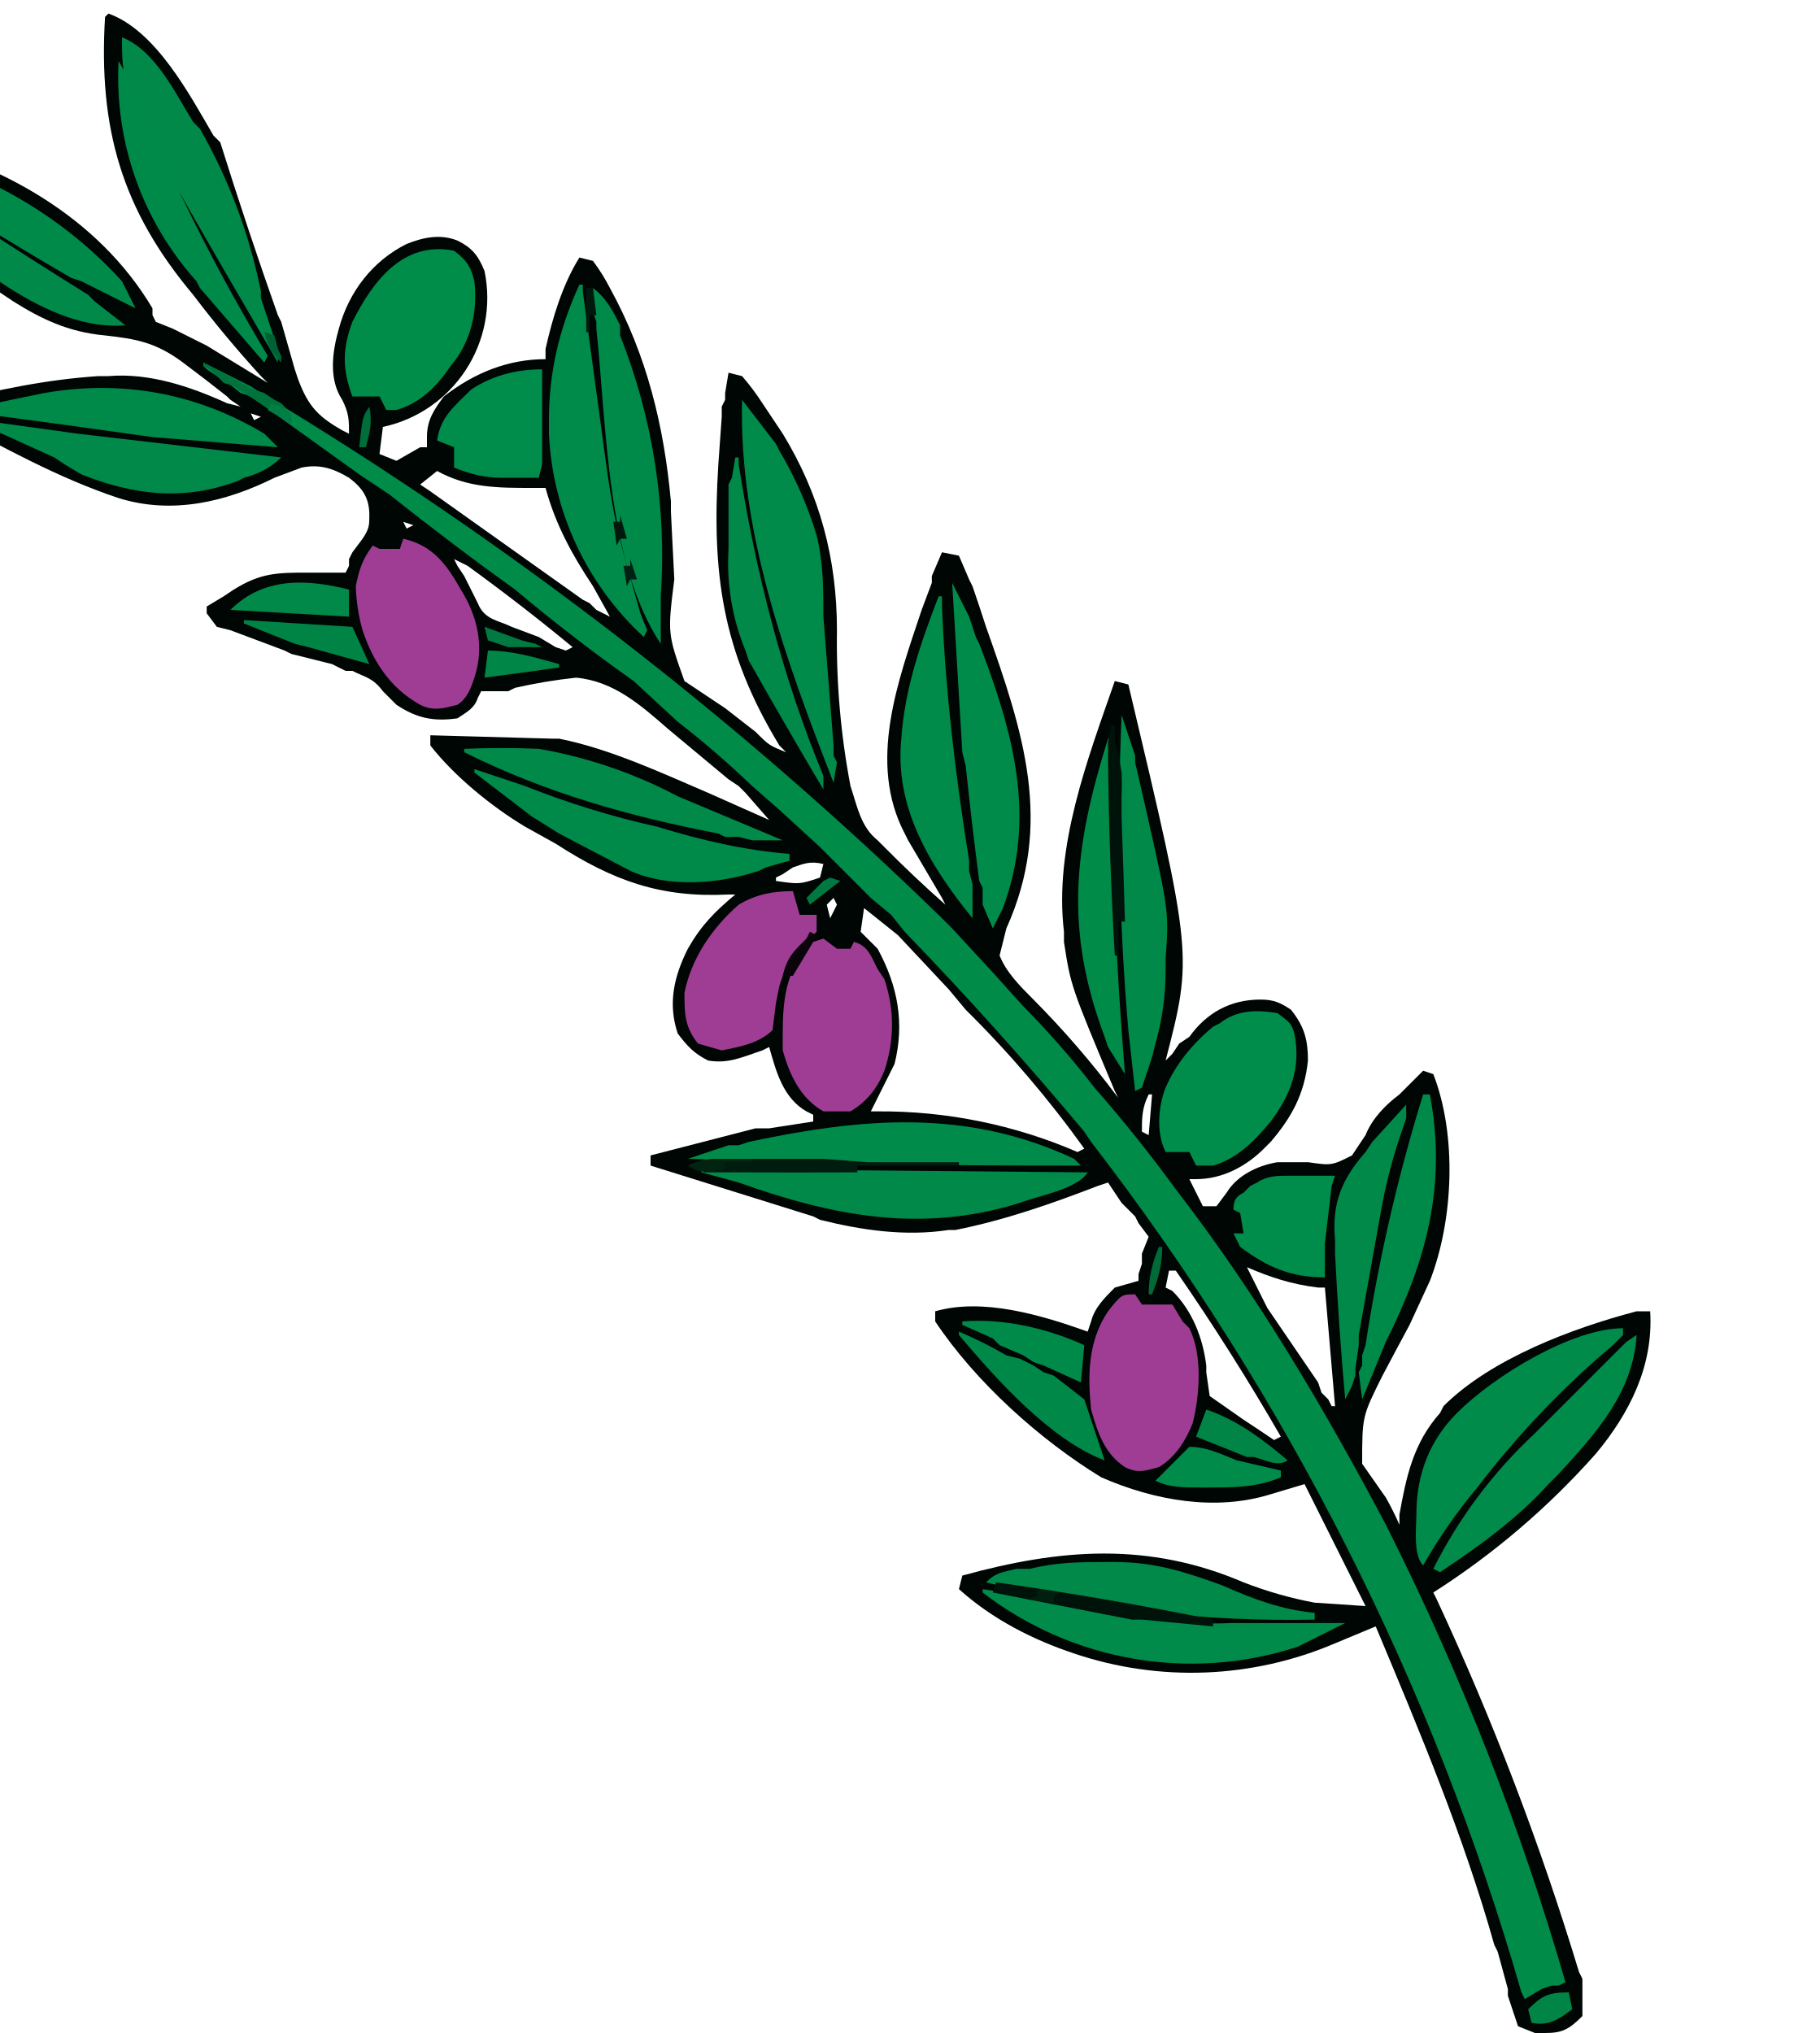
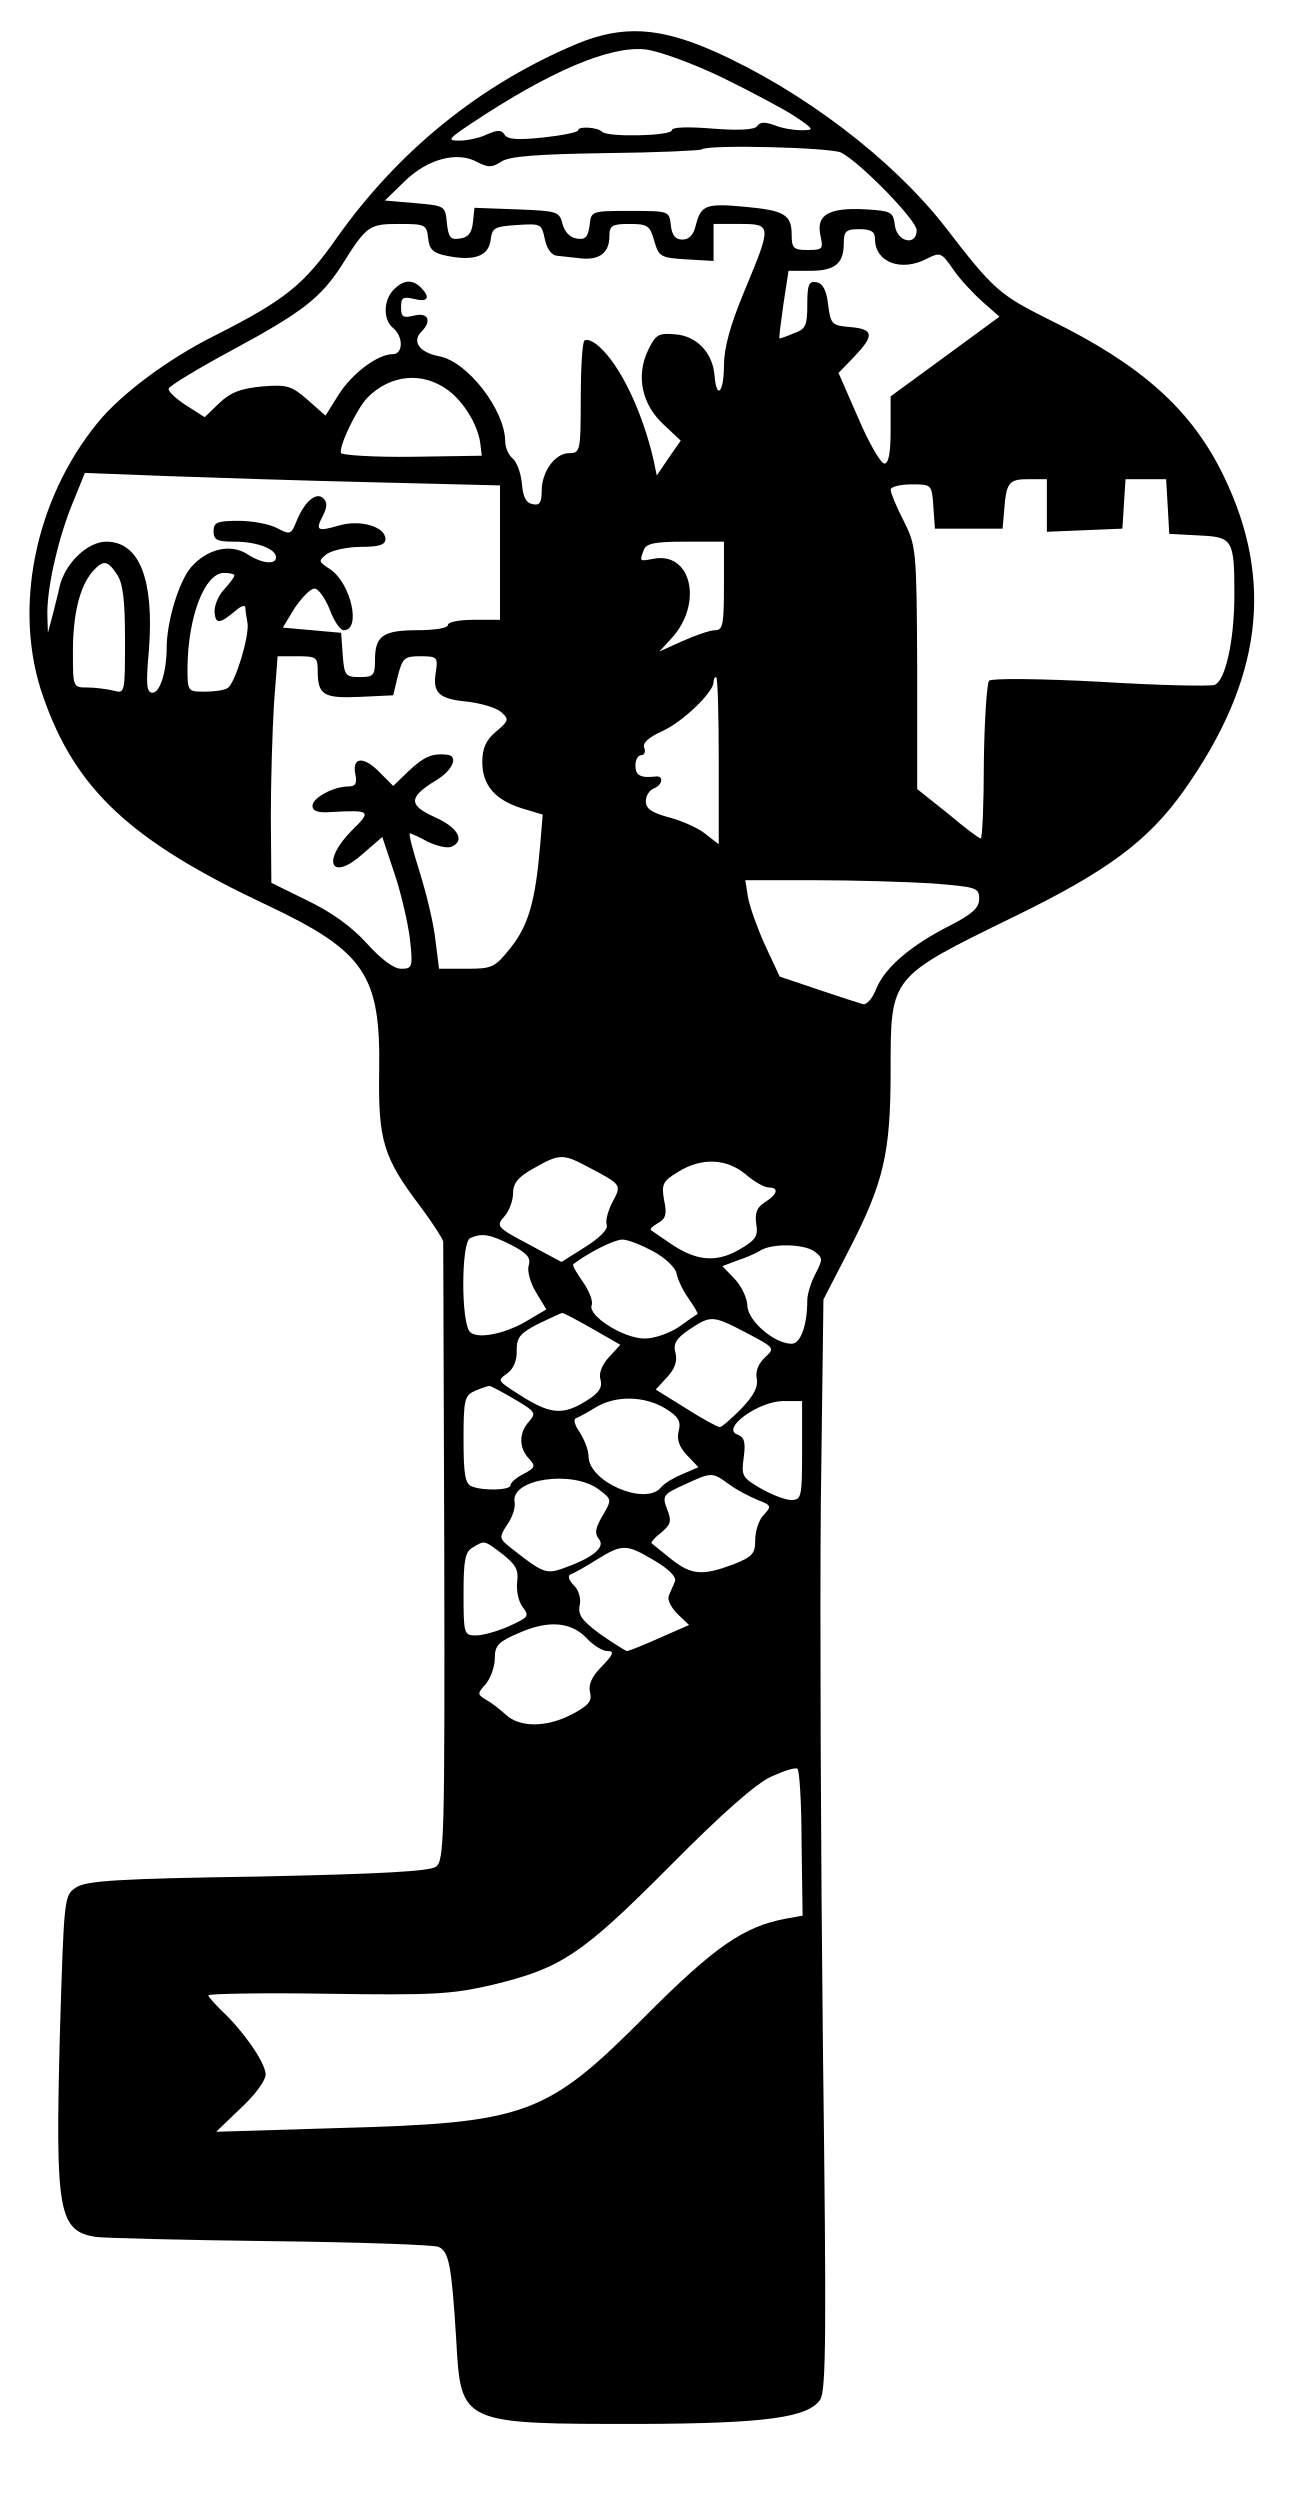
- <svg xmlns="http://www.w3.org/2000/svg" viewBox="50 0 537 600">
-   <path fill="#000603" d="M82 4c14 5 24 24 31 36l2 2a1502 1502 0 0 0 17 51l1 2 4 14 1 3c3 8 6 11 13 15l2 1c0-4 0-6-2-10-4-6-3-14-1-21 3-11 10-20 20-25 5-2 10-3 15-1 4 2 6 4 8 9a39 39 0 0 1-30 46l-1 8 5 2 7-4h2v-3c0-5 2-8 5-12 9-7 19-11 30-11v-3c2-9 5-19 10-27l4 1a57 57 0 0 1 5 8c11 20 16 41 18 63v3l1 20c-2 16-2 16 3 30l12 8 9 7c4 4 4 4 9 6l-2-2c-17-28-20-51-18-83a2054 2054 0 0 0 1-14v-3l1-2v-2l1-6 4 1a71 71 0 0 1 6 8l4 6 2 3c11 18 16 37 16 58a228 228 0 0 0 4 46c2 6 3 12 8 16l2 2a368 368 0 0 0 18 17l-1-2-10-17-1-2c-11-21-2-45 5-66l3-8v-2l3-7 5 1 3 7 1 2a540 540 0 0 1 4 12c11 31 20 58 6 89l-2 8c2 5 6 9 10 13a272 272 0 0 1 25 29l-1-2c-13-31-13-31-15-44v-3c-3-25 7-51 15-74l4 1c19 80 19 80 11 111l2-2 2-3 3-2c5-7 12-11 21-11 4 0 6 1 9 3 4 5 5 9 5 15-1 10-5 17-11 24l-2 2c-5 5-12 9-20 9h-2l4 8h4l3-4c3-5 9-8 15-9h9c7 1 7 1 13-2l4-6c2-5 6-9 10-12l2-2 5-5 3 1c7 18 6 43-1 61l-6 13a1978 1978 0 0 0-8 15c-6 12-6 12-6 26l7 10a86 86 0 0 1 4 8v-3c2-11 4-21 12-30l1-2c14-14 38-23 57-28h4c1 16-6 30-16 42a228 228 0 0 1-48 41l1 2a835 835 0 0 1 42 110l1 2v11c-4 4-6 5-11 5h-3l-5-2-2-6-1-3v-2l-3-11-1-2c-9-32-22-63-35-94l-12 5a108 108 0 0 1-77 3c-12-4-24-10-34-19l1-4c29-8 55-10 83 2a117 117 0 0 0 21 6l15 1-18-36-10 3c-16 5-34 2-50-5-18-11-37-28-49-46v-3c14-4 31 1 45 6l1-3c1-4 4-7 7-10l7-2v-2l1-3v-3l2-5-3-4-1-2-2-2-2-2-4-6-3 1c-13 5-27 10-42 13h-2c-13 2-26 0-38-3l-2-1-48-15v-3l31-8h4l13-2v-2l-2-1c-7-4-9-12-11-19l-2 1c-6 2-10 4-16 3-4-2-6-4-9-8-3-9-1-17 3-25 4-7 8-11 14-16h-2c-20 1-34-4-51-15l-9-5c-10-6-21-15-28-24v-3l36 1h2c15 3 30 10 44 16a16898 16898 0 0 0 18 8l-7-8-2-2-3-2a4237 4237 0 0 1-18-15c-8-7-16-14-27-15a156 156 0 0 0-18 3l-2 1h-8l-1 2c-1 3-3 4-6 6-7 1-12 0-18-4l-4-4c-3-4-5-4-9-6h-2l-4-2-12-3-2-1-16-6-4-1-3-4v-2l5-3 3-2c8-5 13-5 22-5h11l1-2v-2l1-2 3-4c2-3 2-4 2-7 0-5-2-8-6-11-5-3-9-4-14-3l-8 3c-14 7-30 11-46 6-18-6-34-15-51-24v-4c15-4 30-7 45-8h3c12-1 24 3 35 8l4 1-3-2-1-1a553 553 0 0 0-13-10c-8-6-14-7-23-8-11-1-19-5-27-10l-3-2c-12-8-24-17-35-28l-1-1L0 41v-3a58 58 0 0 1 20 3c30 7 59 23 75 50v2l1 2 5 2 8 4 2 1 18 11-2-2a341 341 0 0 1-20-24C86 62 79 38 81 5l1-1Zm42 118 1 2 2-1-3-1Zm55 17-5 4 3 2 45 32 2 1 2 2 4 2-5-9c-6-9-11-18-14-29h-4c-10 0-19 0-28-5Zm-10 15 1 2 2-1-3-1Zm15 11 1 2 2 3 1 2 3 6c2 5 6 5 10 7a2795 2795 0 0 1 8 3l5 3 3 1 2-1a618 618 0 0 0-31-24l-4-2Zm100 91-3 2-2 1v1c7 1 7 1 13-1l1-4c-4-1-6 0-9 1Zm12 9-2 2 1 4 2-4-1-2Zm9 3-1 7 5 5c6 11 8 22 5 34l-7 14h2a146 146 0 0 1 59 12l2-1a318 318 0 0 0-35-41l-5-6-15-16-5-4-5-4Zm87 47 1 2Zm-2 5 1 2Zm-1 3c-2 4-2 7-2 11l2 1 1-12h-1Zm29 51 6 12 15 22 1 3 2 2 1 2h1l-3-35h-2c-8-1-14-3-21-6Zm-23 1-1 5 2 1c6 6 9 14 10 22v2l1 7 10 7a539 539 0 0 1 9 6l2-1a703 703 0 0 0-31-49h-2Z" />
-   <path fill="#008B49" d="m110 107 14 7 3 2a1101 1101 0 0 1 201 155l3 3 12 13 9 10a258 258 0 0 1 21 24 413 413 0 0 1 24 30c24 31 44 65 62 99l1 2a784 784 0 0 1 52 133l-2 1h-2l-3 1-5 3-1-2a749 749 0 0 0-127-251l-2-3a1096 1096 0 0 0-53-59l-4-5-6-5-15-15-12-11-8-7a277 277 0 0 0-22-19l-13-12a533 533 0 0 1-35-27 940 940 0 0 1-37-28l-9-6-32-23-3-1-5-4-2-1-3-2-1-1v-1Z" />
-   <path fill="#9F3D94" d="m293 277 4 3h4l1-2c4 1 5 4 7 8l2 3c3 9 3 18 0 27-2 5-5 9-10 12h-8c-7-4-10-11-12-18v-5c0-10 1-18 7-25l2-2 3-1Zm92 105 2 3h9l3 5 2 2c4 8 3 20 1 28-2 5-5 10-10 13-4 1-6 2-10 0-6-4-8-10-10-17-1-10-1-20 5-29 4-5 4-5 8-5ZM169 159c9 2 13 8 17 15 5 8 7 17 4 26-1 3-2 6-5 8-4 1-7 2-11 0-9-5-14-13-17-22a54 54 0 0 1-2-13c1-5 2-8 5-12l2 1h6l1-3Z" />
-   <path fill="#008D4A" d="M184 74c4 3 5 5 6 9 1 9-1 18-7 25-4 6-9 11-16 13h-3l-2-4h-8c-3-8-3-14 0-22 6-12 15-24 30-21Z" />
-   <path fill="#008D4B" d="M427 299c4 3 4 3 5 6 2 10-1 18-7 26-5 6-10 11-17 13h-5l-2-4h-7c-3-6-2-14 0-19 3-7 8-13 14-18l2-1c5-4 11-4 17-3Z" />
-   <path fill="#008B4A" d="m269 118 10 13 1 2a113 113 0 0 1 11 25c2 8 2 16 2 24l3 38v3l1 2-1 6c-14-36-28-74-27-113Zm-48-34h1v2a9752 9752 0 0 0 5 37c4 30 4 30 12 58l2 5-1 2a87 87 0 0 1-28-60v-4c0-14 3-27 9-40Z" />
-   <path fill="#9F3D94" d="m284 263 2 7h5v5l-4 4c-3 2-5 5-6 9l-1 3-1 5-1 8c-4 4-10 5-15 6l-7-2c-4-5-4-9-4-15 2-10 8-19 16-26 5-3 10-4 16-4Z" />
-   <path fill="#008B4A" d="M529 392v2l-3 3a266 266 0 0 0-40 42 154 154 0 0 0-16 23c-3-3-2-11-2-15 0-12 4-22 12-30 11-11 34-25 49-25Z" />
-   <path fill="#008948" d="m257 345 114 1c-3 5-15 7-20 9-29 9-55 4-83-6l-11-3v-1Z" />
-   <path fill="#008B4A" d="m331 172 4 8 1 2 2 6 1 2c10 26 17 51 7 78l-3 6-3-7v-5l-1-2a1236 1236 0 0 1-4-34l-1-4-3-50Zm-4 4h1v3c1 25 4 50 8 75v3l1 4v10c-13-16-23-33-21-53 1-15 6-29 11-42Zm40 166 2 2a2886 2886 0 0 1-116-2l9-3 3-1h3l3-1c33-7 64-10 96 5Z" />
-   <path fill="#008A49" d="M225 85c4 3 6 7 8 11v3a176 176 0 0 1 12 77v14c-16-24-16-65-19-93v-2l-1-3v-7Z" />
-   <path fill="#008B4A" d="M533 394c-1 17-12 29-23 41l-3 3c-9 10-20 18-32 26l-2-1a141 141 0 0 1 30-40l17-17 10-10 3-2Zm-193 75a696 696 0 0 1 44 8 136 136 0 0 0 30 2 4615 4615 0 0 0 33 0l-12 6-2 1a101 101 0 0 1-93-16v-1Z" />
-   <path fill="#008A49" d="m190 227 15 5a254 254 0 0 0 39 12c13 4 26 7 39 8v2l-7 2-2 1c-12 4-27 5-38 0l-21-11-8-5-17-13v-1Z" />
-   <path fill="#008949" d="m381 211 4 12v2a1632 1632 0 0 1 3 13c7 31 7 31 6 45v3c0 8-1 15-3 22l-1 4-3 9-2 1a3946 3946 0 0 1-2-18 719 719 0 0 1-2-93Zm-4 250h2c12 0 21 3 32 7 9 4 17 7 27 8v2a368 368 0 0 1-97-11c3-3 5-3 9-4h4c8-2 15-2 23-2ZM44 124a711173 711173 0 0 1 29 4l60 7c-3 3-7 5-11 6l-2 1c-16 6-31 4-46-2l-5-3-3-2-22-10v-1ZM86 11c10 4 16 17 21 25l2 2a160 160 0 0 1 18 48v2l5 15v4C86 28 86 28 86 11Z" />
-   <path fill="#008B49" d="M377 218h1v4a1187 1187 0 0 0 4 95l-5-8-1-3c-12-32-9-56 1-88Z" />
-   <path fill="#008A49" d="M470 323h2c5 27-1 49-13 73l-7 17-1-8 1-2v-3l1-3a508 508 0 0 1 17-74Z" />
-   <path fill="#008C4A" d="M210 109a4616 4616 0 0 1 0 24v4l-1 4h-11c-5 0-9-1-14-3v-6l-5-2c1-7 5-10 10-15 6-4 13-6 21-6Z" />
-   <path fill="#008A49" d="m128 128 4 4-37-3a5268 5268 0 0 0-51-7v-2a1530 1530 0 0 1 19-4c23-4 45 0 65 12ZM9 42c30 5 57 19 77 41l4 8-16-8-3-1A997 997 0 0 1 9 43v-1Z" />
-   <path fill="#008C4A" d="M430 347h14l-1 3-2 17v10c-10 0-17-3-25-9l-2-4h3l-1-6-2-1c0-3 1-4 3-5l2-2 2-1c3-2 6-2 9-2Z" />
-   <path fill="#008949" d="M465 326v4l-1 3a156 156 0 0 0-6 22l-7 39v3l-1 7v2l-1 3-2 4a1060 1060 0 0 1-3-43v-4c-1-11 2-18 9-26l2-3 10-11Z" />
-   <path fill="#008A49" d="m85 18 4 7 1 2 1 3a583 583 0 0 0 38 75l-1 2-19-22-1-2a90 90 0 0 1-23-65Z" />
-   <path fill="#008949" d="M187 221a261 261 0 0 1 22 0 138 138 0 0 1 41 14l31 13h-9l-4-1h-4l-2-1c-26-5-51-12-75-24v-1Zm80-86h1v2c5 32 13 63 25 92v4a2062 2062 0 0 1-22-38l-1-3a68 68 0 0 1-5-30v-19l1-2 1-6Z" />
-   <path fill="#008948" d="M8 45a337 337 0 0 1 29 17l3 2a1706 1706 0 0 0 36 23l2 2 9 7c-23 2-47-20-64-34L8 47v-2Z" />
-   <path fill="#008848" d="M333 393a124 124 0 0 1 14 7l4 1 4 2 3 2 3 1 9 7 1 3 5 15c-16-6-32-24-43-37v-1Z" />
-   <path fill="#008B4A" d="M401 427c5 0 9 2 14 4l13 3v2c-7 3-14 3-21 3h-3c-5 0-9 0-13-2l2-2 5-5 3-3Z" />
-   <path fill="#008948" d="M153 174v8l-35-2c10-10 23-9 35-6Z" />
-   <path fill="#008A49" d="M334 390c12-1 25 2 36 7l-1 11-11-5-3-1-3-2-7-3-2-2-9-4v-1Z" />
-   <path fill="#008446" d="m122 183 32 2 5 11-18-5-4-1-15-6v-1Z" />
-   <path fill="#00130A" d="M344 467a1118 1118 0 0 1 64 11v2l-21-2h-3l-41-8 1-3Z" />
-   <path fill="#001C0F" d="M264 342a132222919 132222919 0 0 0 29 0l13 1h27v1h-30v2a4991 4991 0 0 1-36 0h-9l-5-2c4-2 7-2 11-2Z" />
-   <path fill="#008547" d="M406 416c9 3 17 9 24 15-3 2-6 0-10-1h-2l-15-6 3-8Z" />
-   <path fill="#00130A" d="M378 214h1v5l1 3 1 6a76 76 0 0 1 0 7v6a4372 4372 0 0 1 1 31h-2v10h-1a1217 1217 0 0 1-2-58v-5l1-5Z" />
-   <path fill="#008647" d="M194 192c7 0 14 2 21 4v1a1574 1574 0 0 1-22 3l1-8Z" />
-   <path fill="#008547" d="m513 588 1 5c-4 3-7 5-12 4l-1-4c4-4 6-5 12-5Z" />
-   <path fill="#00723C" d="m110 107 15 8 3 1 3 2 2 1c2 2 3 3 3 6l-17-11-3-1-2-2-2-2-2-1v-1Z" />
-   <path fill="#0C040B" d="m289 275 2 1-1 2-6 10h-3c1-4 2-6 5-9l2-2 1-2Z" />
-   <path fill="#007A41" d="m193 185 11 4 4 1 2 1h-10l-3-1-3-1-1-4Z" />
-   <path fill="#002312" d="M265 342h7v1h-8v2c-8 1-8 1-11-1 4-2 7-2 12-2Z" />
-   <path fill="#006B38" d="M392 368h1c0 5-1 9-3 14h-1c0-5 1-9 3-14Z" />
-   <path fill="#00180D" d="M223 85h2l1 8h-2v5h-1V85Z" />
-   <path fill="#006D3A" d="M159 120c1 5 0 8-1 12h-2c1-9 1-9 3-12Z" />
-   <path fill="#001F10" d="m356 469 7 1-2 1v2l-8-1 3-1v-2Z" />
-   <path fill="#007940" d="m295 259 3 1-9 7-1-2 3-3 2-2 2-1Z" />
-   <path fill="#001B0E" d="m233 152 2 7h-2l-1 2-1-7h2v-2Z" />
-   <path fill="#007E43" d="m130 119 5 2 1 4-7-4 1-2Z" />
-   <path fill="#002212" d="m236 165 2 6h-2l-1 2-1-6h2v-2Z" />
-   <path fill="#006234" d="m128 98 3 1 1 4 1 2v2c-3-3-4-5-5-9Z" />
+ <svg xmlns="http://www.w3.org/2000/svg" version="1.0" viewBox="0 0 250 480" preserveAspectRatio="xMidYMid meet">
+   <g transform="translate(0,468) scale(0.1,-0.1)" fill="#000000" stroke="none">
+     <path d="M1108 4596 c-186 -78 -344 -206 -463 -375 -62 -88 -98 -117 -230 -184 -91 -45 -182 -113 -227 -168 -122 -149 -164 -360 -105 -527 62 -178 168 -277 430 -400 188 -89 218 -134 215 -319 -2 -134 8 -166 81 -262 22 -30 41 -59 42 -65 0 -6 1 -276 2 -599 1 -544 0 -590 -16 -601 -12 -9 -106 -14 -342 -19 -267 -4 -330 -8 -349 -21 -23 -15 -23 -18 -31 -280 -9 -344 -3 -379 69 -391 17 -2 168 -6 336 -8 168 -2 313 -7 322 -11 20 -9 25 -34 34 -179 9 -162 8 -161 354 -161 239 1 322 12 345 47 11 19 12 123 5 677 -4 360 -6 831 -4 1045 l5 390 49 95 c67 130 80 186 80 345 0 181 -2 178 235 294 181 88 259 146 328 243 150 212 174 402 77 603 -61 127 -157 214 -335 301 -96 48 -107 57 -200 178 -101 130 -274 262 -445 338 -105 46 -174 50 -262 14z m279 -65 c57 -28 119 -61 140 -75 37 -25 37 -26 11 -26 -15 0 -38 4 -52 10 -17 6 -27 6 -32 -2 -5 -7 -33 -9 -85 -5 -49 4 -79 3 -79 -3 0 -11 -123 -14 -134 -3 -9 9 -46 11 -46 3 0 -4 -30 -10 -67 -14 -48 -5 -68 -4 -74 5 -6 10 -13 10 -34 1 -14 -7 -38 -12 -53 -12 -24 0 -22 3 23 33 150 100 267 150 335 142 25 -3 91 -27 147 -54z m228 -144 c37 -19 145 -130 145 -149 0 -31 -38 -23 -42 10 -3 25 -7 27 -55 30 -71 4 -96 -10 -88 -49 6 -27 5 -29 -24 -29 -27 0 -31 3 -31 29 0 39 -14 47 -90 54 -75 7 -84 3 -94 -35 -4 -19 -13 -28 -26 -28 -13 0 -20 8 -22 28 -3 27 -4 27 -78 27 -75 0 -75 0 -78 -28 -3 -22 -8 -28 -25 -25 -13 2 -23 13 -27 28 -6 24 -10 25 -87 28 l-82 3 -3 -28 c-2 -20 -9 -29 -25 -31 -18 -3 -22 2 -25 30 -3 33 -4 33 -61 38 l-58 5 38 37 c44 43 101 58 139 37 21 -11 29 -11 47 1 16 10 68 14 200 16 98 1 181 5 184 7 9 10 248 4 268 -6z m-793 -164 c2 -22 10 -29 35 -34 53 -11 81 -1 85 30 3 24 7 26 51 29 46 3 47 2 53 -27 4 -19 13 -31 23 -32 9 -1 29 -3 46 -5 36 -4 55 11 55 42 0 21 5 24 39 24 34 0 39 -3 47 -32 9 -31 12 -33 62 -36 l52 -3 0 35 0 36 50 0 c62 0 62 -2 10 -127 -28 -67 -40 -111 -40 -145 0 -51 -14 -67 -18 -20 -3 44 -34 77 -75 80 -33 3 -38 0 -53 -31 -23 -49 -12 -103 30 -142 l33 -31 -23 -33 -23 -34 -6 29 c-21 92 -63 181 -104 218 -12 11 -24 16 -29 12 -4 -4 -7 -55 -7 -112 0 -100 -1 -104 -22 -104 -27 0 -53 -35 -53 -73 0 -22 -4 -28 -17 -25 -13 2 -19 14 -21 40 -2 20 -10 42 -18 48 -8 7 -14 21 -14 32 0 60 -72 154 -127 164 -37 7 -53 28 -34 47 21 21 13 38 -14 31 -21 -5 -25 -3 -25 16 0 19 4 21 25 16 27 -7 32 3 13 22 -16 16 -33 15 -52 -4 -20 -20 -21 -58 -1 -74 20 -17 19 -50 -1 -50 -29 0 -78 -37 -104 -78 l-25 -40 -34 30 c-31 27 -39 30 -88 26 -41 -4 -60 -11 -82 -32 l-28 -27 -36 23 c-20 13 -35 27 -33 32 1 5 57 39 124 75 133 72 168 99 209 163 47 75 52 78 109 78 50 0 53 -1 56 -27z m858 -2 c0 -45 51 -64 101 -37 24 12 27 11 49 -21 12 -18 38 -46 56 -62 l33 -29 -105 -77 -104 -76 0 -65 c0 -45 -4 -64 -12 -64 -7 0 -30 40 -50 87 l-38 87 30 31 c39 41 38 53 -7 57 -36 3 -38 5 -43 43 -3 27 -10 41 -22 43 -15 3 -18 -4 -18 -43 0 -40 -3 -47 -26 -55 -14 -6 -26 -10 -27 -10 -2 0 2 29 7 65 l10 65 41 0 c48 0 65 14 65 52 0 24 4 28 30 28 23 0 30 -5 30 -19z m-820 -290 c30 -22 57 -66 62 -101 l3 -25 -132 -2 c-73 -1 -135 3 -138 7 -6 10 30 86 51 107 44 44 105 50 154 14z m-142 -177 l242 -6 0 -129 0 -129 -50 0 c-27 0 -50 -4 -50 -10 0 -6 -26 -10 -58 -10 -67 0 -82 -11 -82 -57 0 -30 -3 -33 -29 -33 -28 0 -30 3 -33 43 l-3 42 -56 5 -56 5 23 38 c14 20 30 37 38 37 7 0 20 -18 29 -40 8 -22 20 -40 27 -40 34 0 14 90 -26 117 -23 15 -23 16 -7 29 10 7 39 14 66 14 35 0 47 4 47 15 0 24 -49 38 -89 26 -42 -12 -46 -10 -31 19 8 16 9 25 1 33 -13 13 -35 -4 -51 -42 -11 -28 -13 -28 -38 -15 -15 8 -48 14 -74 14 -41 0 -48 -3 -48 -20 0 -17 7 -20 41 -20 42 0 79 -14 79 -30 0 -15 -28 -12 -55 6 -33 21 -78 10 -109 -26 -23 -28 -46 -104 -46 -154 0 -46 -13 -86 -27 -86 -12 0 -13 15 -7 83 10 134 -18 207 -82 207 -36 0 -80 -42 -90 -88 -3 -15 -10 -40 -14 -57 l-8 -30 -1 31 c-2 50 19 144 46 212 l26 64 156 -6 c86 -3 265 -9 399 -12z m1292 -44 l0 -51 73 3 72 3 3 48 3 47 39 0 39 0 3 -52 3 -53 56 -3 c66 -3 69 -7 69 -114 0 -87 -17 -165 -38 -173 -9 -3 -108 -1 -220 6 -115 6 -208 7 -213 2 -4 -4 -9 -75 -10 -156 0 -81 -3 -147 -6 -147 -3 0 -31 21 -63 48 l-59 47 0 233 c-1 228 -2 234 -26 282 -14 27 -25 54 -25 60 0 5 18 10 39 10 40 0 40 0 43 -42 l3 -43 65 0 65 0 3 35 c4 54 9 60 47 60 l35 0 0 -50z m-620 -155 c0 -74 -2 -85 -17 -85 -10 0 -38 -10 -63 -21 l-44 -20 22 24 c63 67 40 169 -34 154 -27 -5 -26 -5 -18 17 5 13 22 16 80 16 l74 0 0 -85z m-1166 23 c12 -17 16 -49 16 -126 0 -103 0 -104 -22 -98 -13 3 -35 6 -50 6 -28 0 -28 0 -28 69 0 72 13 125 38 154 20 22 28 22 46 -5z m226 -3 c0 -3 -9 -15 -20 -27 -11 -12 -19 -31 -18 -44 2 -23 10 -22 41 4 9 8 17 11 18 6 0 -5 2 -18 4 -29 5 -23 -23 -117 -38 -126 -5 -4 -25 -7 -43 -7 -34 0 -34 0 -34 47 1 97 33 181 70 181 11 0 20 -2 20 -5z m160 -182 c0 -48 11 -54 81 -51 l64 3 9 38 c9 34 13 37 43 37 32 0 34 -2 30 -29 -7 -41 5 -53 59 -58 27 -3 57 -12 66 -20 16 -14 15 -17 -10 -38 -19 -16 -26 -32 -26 -58 0 -45 25 -73 76 -89 l40 -12 -5 -60 c-9 -105 -22 -152 -56 -195 -31 -39 -36 -41 -85 -41 l-53 0 -7 55 c-3 30 -17 88 -30 130 -13 41 -22 75 -19 75 2 0 18 -7 34 -16 17 -8 37 -13 45 -10 28 11 14 37 -31 57 -51 23 -51 38 1 70 34 20 45 48 22 50 -29 3 -44 -4 -73 -31 l-30 -29 -24 24 c-31 33 -55 33 -49 0 4 -19 1 -25 -13 -25 -29 0 -69 -22 -69 -37 0 -11 11 -14 38 -12 74 4 76 2 37 -36 -59 -60 -39 -99 22 -44 l37 32 23 -69 c13 -38 26 -95 30 -126 6 -55 5 -58 -17 -58 -14 0 -38 18 -66 49 -29 32 -68 60 -114 82 l-69 34 -1 126 c0 69 3 167 6 217 l7 92 38 0 c36 0 39 -2 39 -27z m770 -174 l0 -160 -27 21 c-14 11 -46 25 -70 31 -32 9 -43 16 -43 31 0 10 7 21 15 24 18 7 20 26 3 23 -28 -3 -38 2 -38 21 0 11 5 20 11 20 6 0 9 6 6 14 -4 9 8 20 34 32 39 17 99 75 99 94 0 6 2 10 5 10 3 0 5 -72 5 -161z m408 -235 c87 -7 92 -8 92 -30 0 -17 -13 -29 -56 -51 -75 -38 -124 -80 -141 -120 -7 -19 -19 -33 -26 -31 -7 2 -45 14 -86 28 l-74 25 -28 60 c-15 33 -30 75 -33 93 l-5 32 133 0 c73 0 174 -3 224 -6z m-660 -544 c66 -35 66 -34 48 -68 -9 -17 -14 -37 -11 -44 3 -8 -14 -25 -41 -42 l-46 -29 -63 34 c-61 32 -63 35 -47 53 9 10 17 30 17 44 0 20 9 32 40 49 49 28 56 28 103 3z m304 -15 c16 -14 36 -25 44 -25 20 0 17 -13 -7 -28 -16 -10 -20 -21 -17 -42 4 -24 -1 -31 -34 -50 -44 -25 -83 -21 -133 14 -16 11 -32 22 -35 24 -3 2 3 8 14 14 14 8 17 17 11 44 -5 30 -3 36 27 54 45 28 93 26 130 -5z m-451 -135 c31 -16 39 -25 34 -40 -3 -10 3 -33 14 -51 l20 -33 -32 -19 c-43 -27 -98 -39 -114 -25 -18 14 -18 174 0 181 23 10 38 7 78 -13z m274 -13 c22 -12 42 -31 44 -42 2 -11 12 -33 23 -48 11 -16 19 -29 17 -30 -2 -1 -18 -12 -36 -25 -18 -12 -47 -22 -65 -22 -41 0 -110 44 -102 64 3 8 -5 28 -17 45 -12 17 -21 32 -18 34 29 22 78 47 94 47 11 0 38 -11 60 -23z m309 0 c16 -12 16 -15 2 -42 -9 -17 -16 -40 -16 -51 0 -49 -13 -84 -30 -84 -33 0 -83 43 -85 72 0 15 -11 38 -24 52 l-24 25 29 11 c16 5 36 14 44 19 22 14 84 13 104 -2z m-427 -148 l54 -31 -22 -24 c-13 -14 -20 -31 -16 -43 4 -15 -3 -26 -28 -41 -43 -27 -67 -25 -118 6 -55 35 -53 32 -32 48 11 8 18 25 17 43 0 25 6 33 41 51 23 11 44 21 46 21 2 1 28 -13 58 -30z m296 -8 c55 -29 55 -29 36 -47 -13 -12 -19 -27 -16 -41 3 -16 -6 -33 -30 -58 -19 -19 -37 -35 -41 -35 -4 0 -34 16 -65 36 l-58 36 22 24 c14 15 20 30 16 46 -5 18 1 28 26 45 42 28 45 28 110 -6z m-446 -127 c41 -24 43 -27 29 -43 -20 -22 -20 -50 -1 -71 14 -15 13 -18 -10 -30 -14 -7 -25 -17 -25 -22 0 -9 -51 -11 -74 -2 -13 5 -16 23 -16 90 0 78 2 85 23 94 12 5 24 9 26 9 2 1 24 -11 48 -25z m290 -18 c26 -16 31 -25 26 -44 -4 -16 1 -30 16 -46 l22 -23 -30 -13 c-17 -7 -36 -18 -42 -26 -30 -36 -139 11 -139 60 0 12 -8 32 -17 46 -9 13 -13 25 -7 27 5 2 22 11 38 21 38 23 93 22 133 -2z m263 -81 c0 -89 -1 -95 -21 -95 -11 0 -37 10 -58 22 -36 21 -38 24 -33 60 4 30 1 39 -13 44 -30 12 41 63 88 64 l37 0 0 -95z m-390 -75 c25 -19 25 -19 7 -50 -14 -24 -16 -34 -7 -45 13 -16 -12 -36 -68 -56 -34 -12 -40 -9 -101 39 -23 18 -23 20 -7 45 10 14 16 33 14 43 -8 45 112 62 162 24z m250 10 c15 -11 40 -24 55 -30 26 -10 27 -12 11 -29 -9 -9 -16 -31 -16 -48 0 -26 -5 -32 -43 -47 -59 -22 -80 -20 -119 11 -18 15 -35 28 -37 30 -2 1 6 11 18 20 19 16 21 22 12 45 -10 26 -8 29 32 47 54 25 54 25 87 1z m-435 -134 c25 -20 31 -30 28 -53 -2 -15 2 -37 10 -48 14 -18 12 -20 -25 -37 -22 -10 -51 -18 -64 -18 -23 0 -24 2 -24 80 0 65 3 81 18 89 23 14 21 14 57 -13z m291 -12 c29 -17 43 -32 40 -40 -3 -8 -9 -20 -12 -28 -3 -8 5 -23 17 -35 l22 -21 -57 -25 c-31 -14 -59 -25 -62 -25 -3 0 -26 15 -51 32 -35 26 -44 37 -40 56 3 13 -2 30 -12 39 -9 9 -11 18 -6 20 6 2 28 14 50 28 50 31 57 31 111 -1z m-129 -150 c12 -13 30 -24 39 -24 14 0 12 -6 -10 -29 -20 -20 -27 -36 -23 -51 4 -16 -3 -25 -36 -42 -48 -25 -100 -25 -126 0 -10 9 -26 22 -37 28 -18 11 -18 12 -1 31 9 11 17 33 17 49 0 25 7 32 47 49 57 25 100 21 130 -11z m412 -393 l2 -139 -33 -6 c-80 -15 -136 -54 -265 -183 -195 -196 -230 -209 -598 -219 l-230 -7 47 45 c27 25 48 53 48 65 0 22 -43 84 -84 122 -14 14 -26 27 -26 30 0 3 103 5 229 3 204 -3 238 -1 316 17 133 32 172 58 341 228 101 102 166 159 195 172 24 11 46 18 50 15 4 -2 8 -66 8 -143z" />
+   </g>
</svg>
